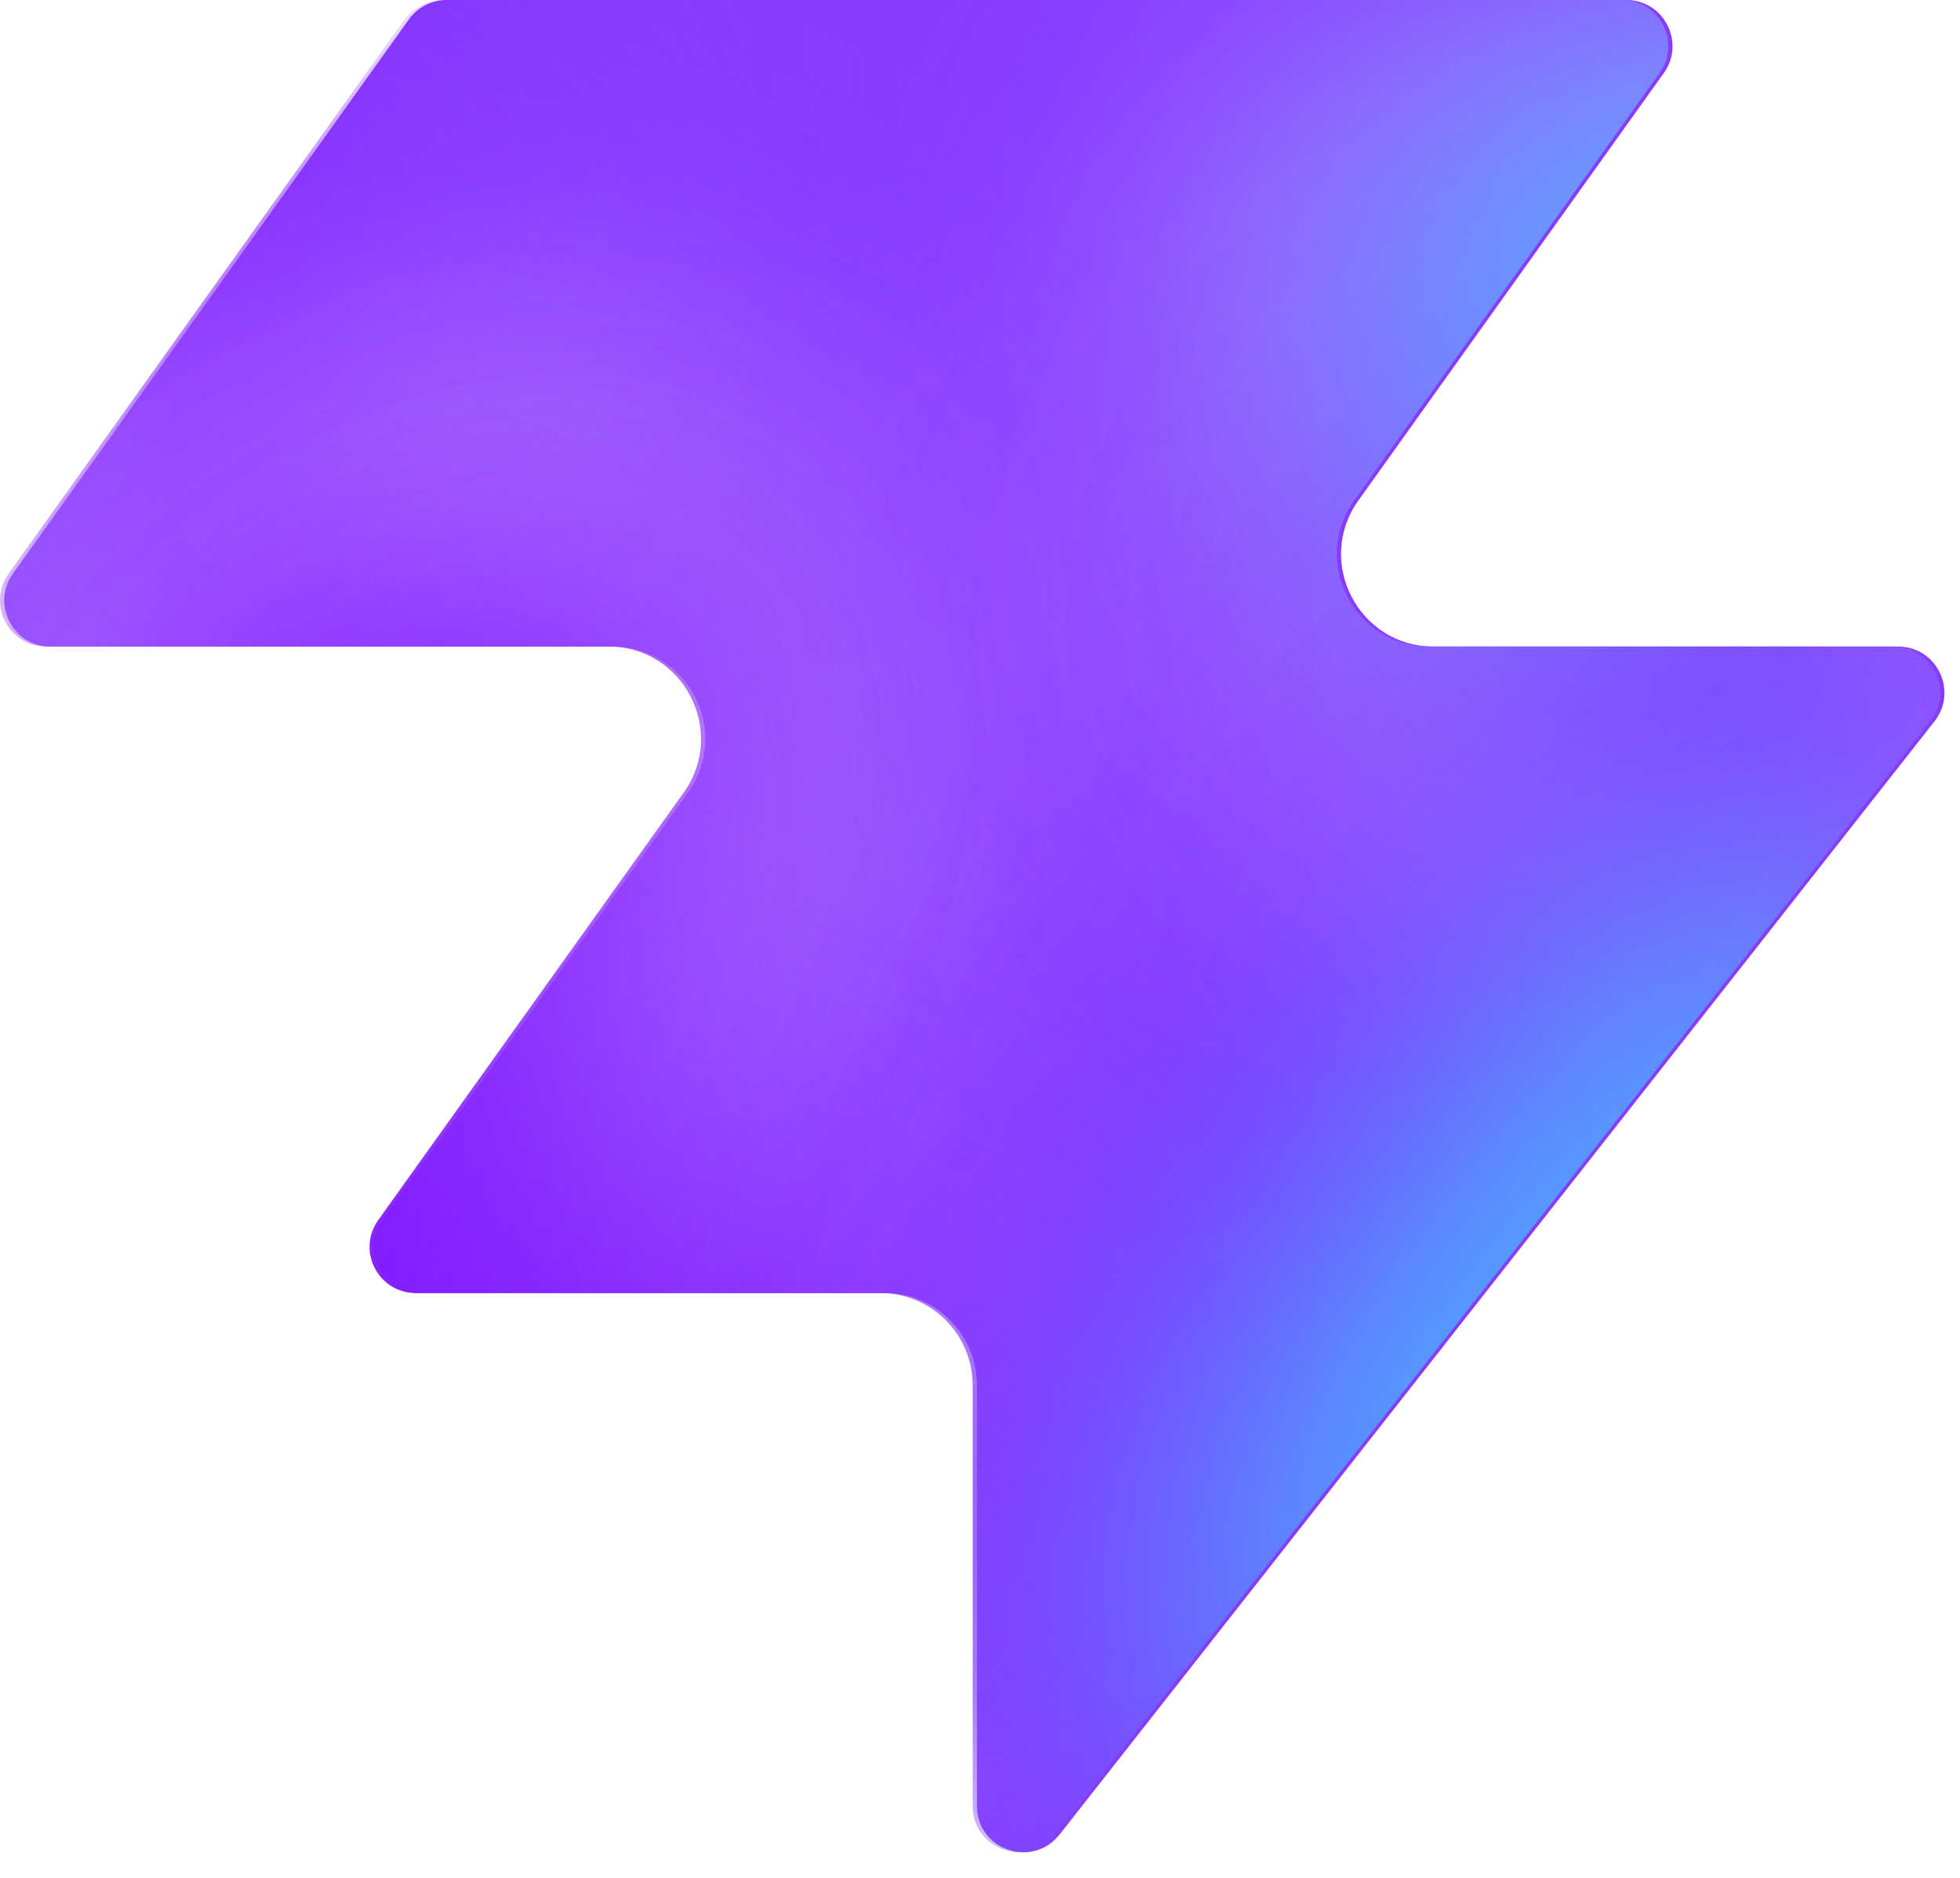
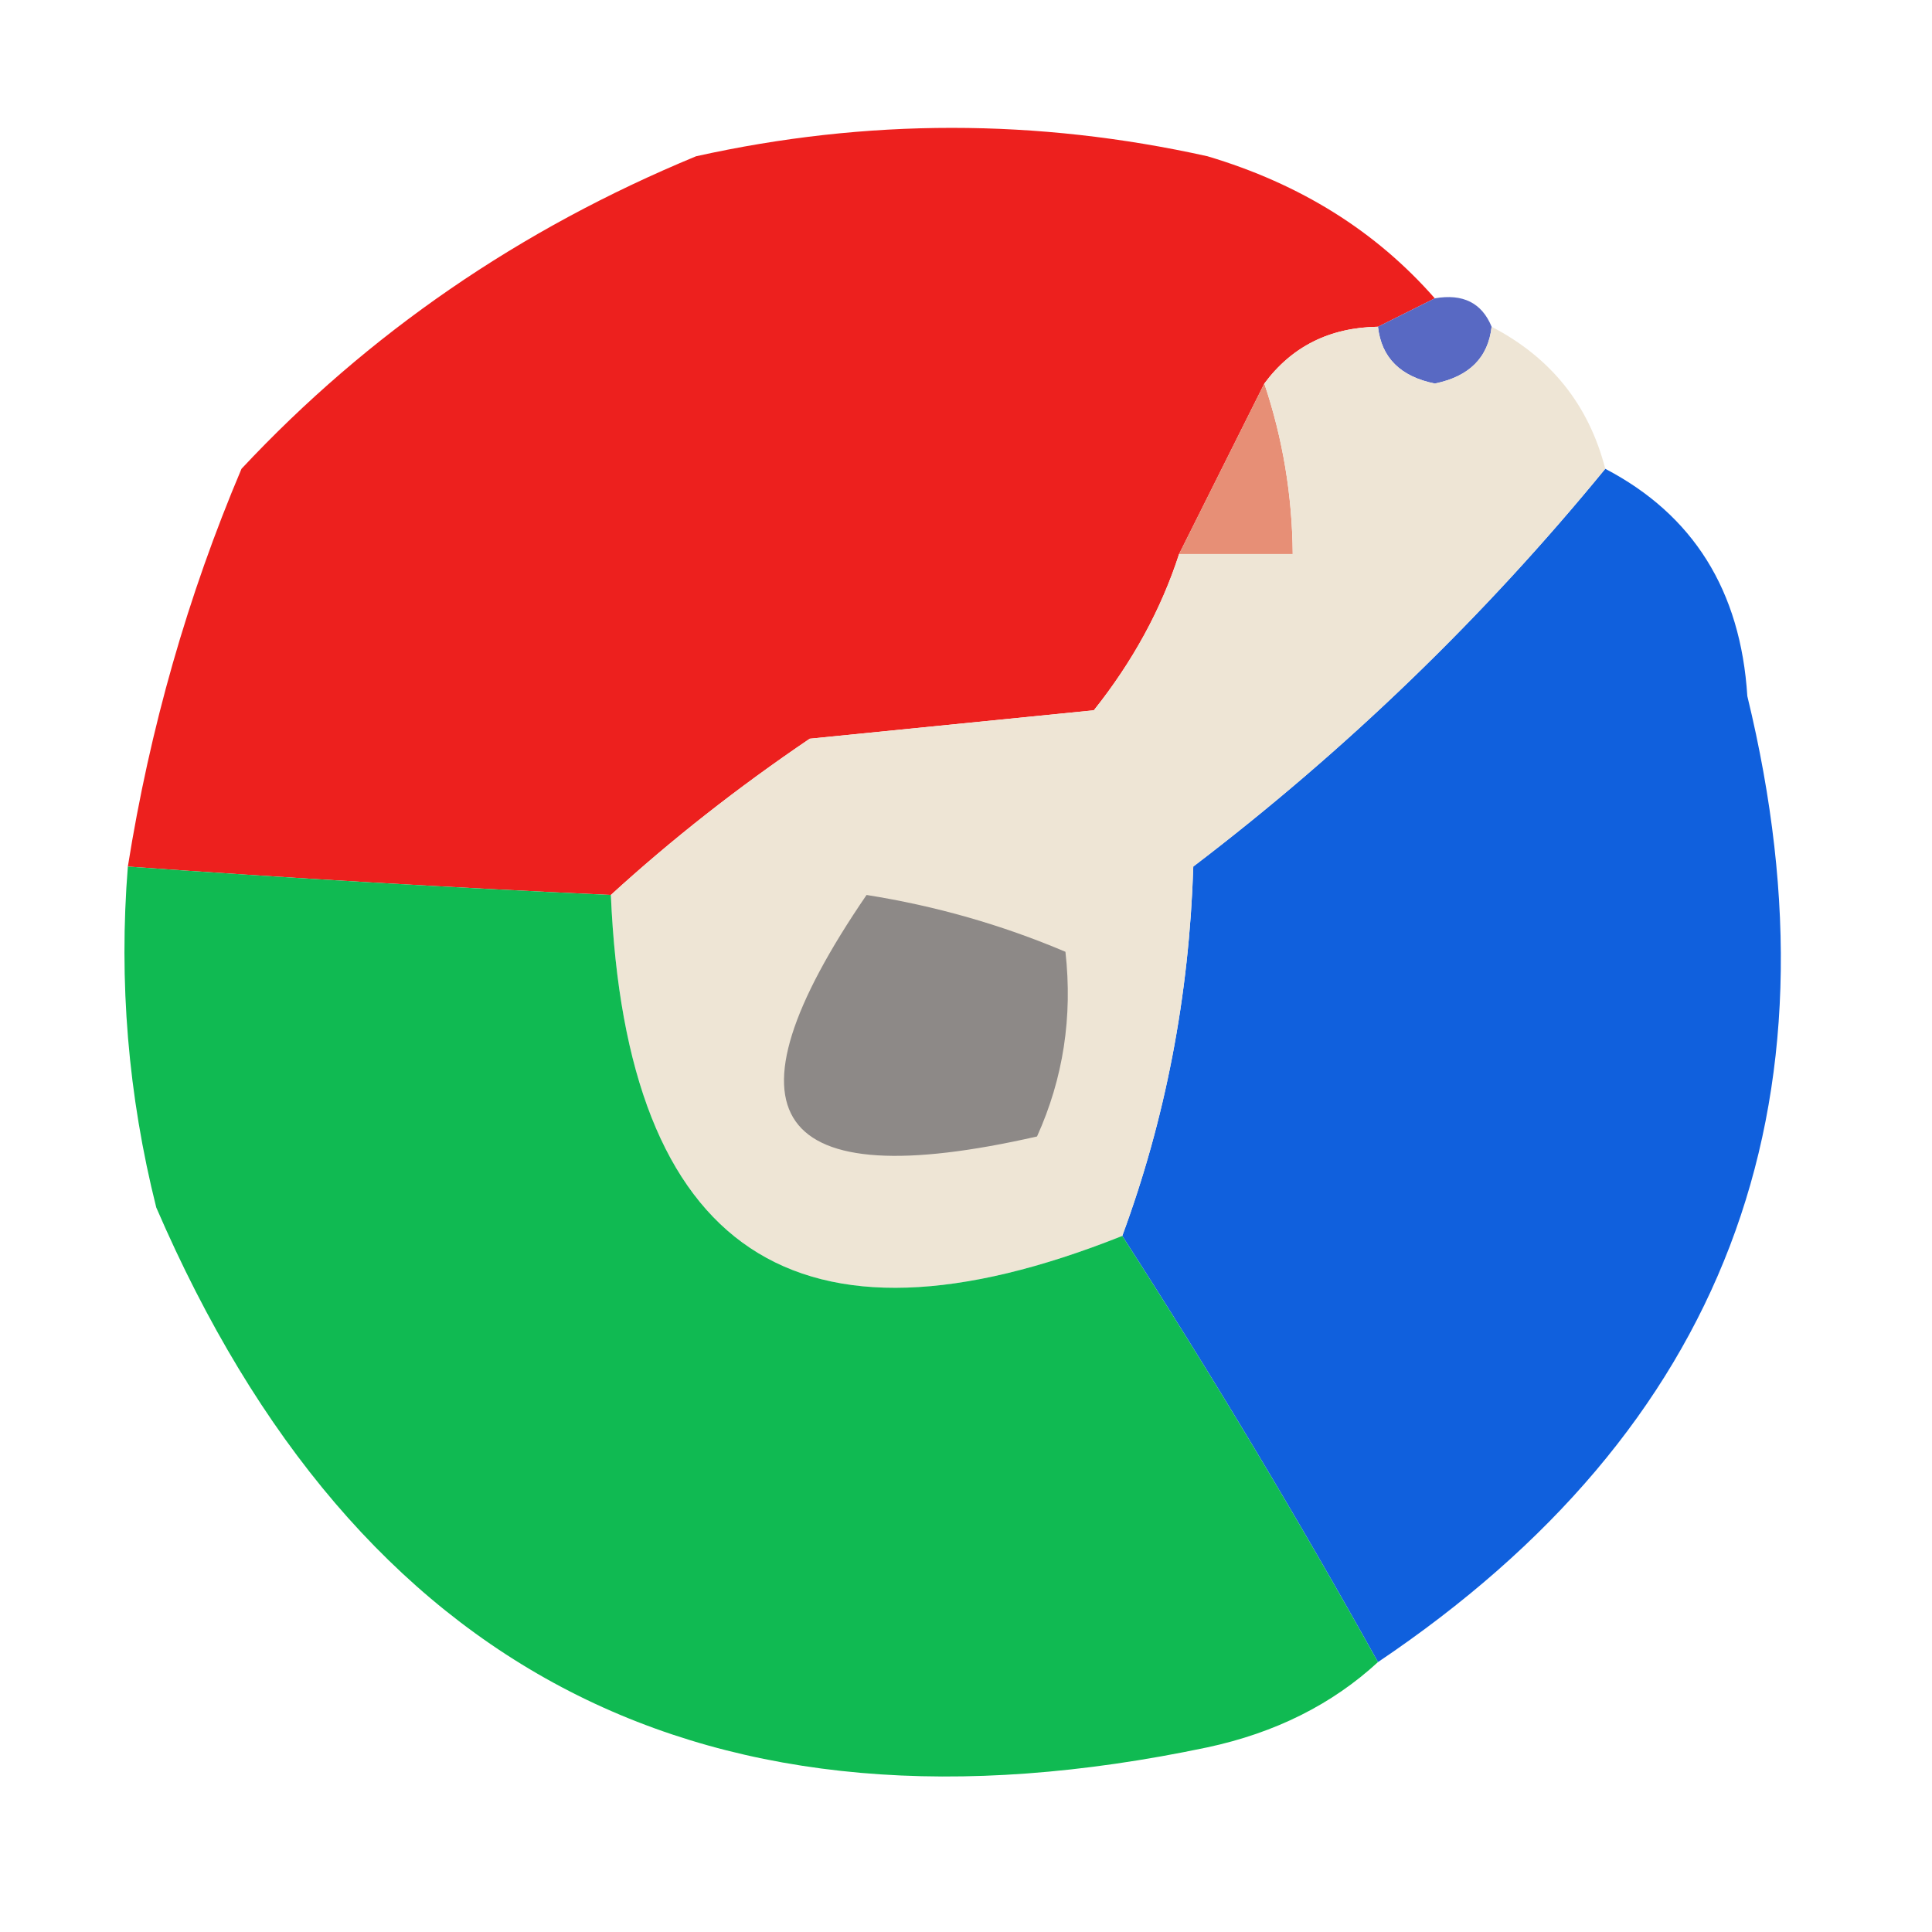
- <svg xmlns="http://www.w3.org/2000/svg" width="48" height="46" fill="none" viewBox="0 0 48 46">
-   <path fill="#863bff" d="M25.946 44.938c-.664.845-2.021.375-2.021-.698V33.937a2.26 2.26 0 0 0-2.262-2.262H10.287c-.92 0-1.456-1.04-.92-1.788l7.48-10.471c1.07-1.497 0-3.578-1.842-3.578H1.237c-.92 0-1.456-1.04-.92-1.788L10.013.474c.214-.297.556-.474.92-.474h28.894c.92 0 1.456 1.04.92 1.788l-7.48 10.471c-1.07 1.498 0 3.579 1.842 3.579h11.377c.943 0 1.473 1.088.89 1.83L25.947 44.94z" style="fill:#863bff;fill:color(display-p3 .525 .23 1);fill-opacity:1" />
-   <mask id="a" width="48" height="46" x="0" y="0" maskUnits="userSpaceOnUse" style="mask-type:alpha">
-     <path fill="#000" d="M25.842 44.938c-.664.844-2.021.375-2.021-.698V33.937a2.26 2.26 0 0 0-2.262-2.262H10.183c-.92 0-1.456-1.04-.92-1.788l7.48-10.471c1.07-1.498 0-3.579-1.842-3.579H1.133c-.92 0-1.456-1.04-.92-1.787L9.91.473c.214-.297.556-.474.92-.474h28.894c.92 0 1.456 1.04.92 1.788l-7.48 10.471c-1.07 1.498 0 3.578 1.842 3.578h11.377c.943 0 1.473 1.088.89 1.832L25.843 44.94z" style="fill:#000;fill-opacity:1" />
-   </mask>
-   <g mask="url(#a)">
-     <g filter="url(#b)">
-       <ellipse cx="5.508" cy="14.704" fill="#ede6ff" rx="5.508" ry="14.704" style="fill:#ede6ff;fill:color(display-p3 .927 .903 1);fill-opacity:1" transform="matrix(.00324 1 1 -.00324 -4.47 31.516)" />
-     </g>
-     <g filter="url(#c)">
-       <ellipse cx="10.399" cy="29.851" fill="#ede6ff" rx="10.399" ry="29.851" style="fill:#ede6ff;fill:color(display-p3 .927 .903 1);fill-opacity:1" transform="matrix(.00324 1 1 -.00324 -39.328 7.883)" />
-     </g>
-     <g filter="url(#d)">
-       <ellipse cx="5.508" cy="30.487" fill="#7e14ff" rx="5.508" ry="30.487" style="fill:#7e14ff;fill:color(display-p3 .492 .077 1);fill-opacity:1" transform="rotate(89.814 -25.913 -14.639)scale(1 -1)" />
-     </g>
-     <g filter="url(#e)">
-       <ellipse cx="5.508" cy="30.599" fill="#7e14ff" rx="5.508" ry="30.599" style="fill:#7e14ff;fill:color(display-p3 .492 .077 1);fill-opacity:1" transform="rotate(89.814 -32.644 -3.334)scale(1 -1)" />
-     </g>
-     <g filter="url(#f)">
-       <ellipse cx="5.508" cy="30.599" fill="#7e14ff" rx="5.508" ry="30.599" style="fill:#7e14ff;fill:color(display-p3 .492 .077 1);fill-opacity:1" transform="matrix(.00324 1 1 -.00324 -34.34 30.47)" />
-     </g>
-     <g filter="url(#g)">
-       <ellipse cx="14.072" cy="22.078" fill="#ede6ff" rx="14.072" ry="22.078" style="fill:#ede6ff;fill:color(display-p3 .927 .903 1);fill-opacity:1" transform="rotate(93.35 24.506 48.493)scale(-1 1)" />
-     </g>
-     <g filter="url(#h)">
-       <ellipse cx="3.47" cy="21.501" fill="#7e14ff" rx="3.47" ry="21.501" style="fill:#7e14ff;fill:color(display-p3 .492 .077 1);fill-opacity:1" transform="rotate(89.009 28.708 47.59)scale(-1 1)" />
-     </g>
-     <g filter="url(#i)">
-       <ellipse cx="3.47" cy="21.501" fill="#7e14ff" rx="3.47" ry="21.501" style="fill:#7e14ff;fill:color(display-p3 .492 .077 1);fill-opacity:1" transform="rotate(89.009 28.708 47.59)scale(-1 1)" />
-     </g>
-     <g filter="url(#j)">
-       <ellipse cx=".387" cy="8.972" fill="#7e14ff" rx="4.407" ry="29.108" style="fill:#7e14ff;fill:color(display-p3 .492 .077 1);fill-opacity:1" transform="rotate(39.51 .387 8.972)" />
-     </g>
-     <g filter="url(#k)">
-       <ellipse cx="47.523" cy="-6.092" fill="#7e14ff" rx="4.407" ry="29.108" style="fill:#7e14ff;fill:color(display-p3 .492 .077 1);fill-opacity:1" transform="rotate(37.892 47.523 -6.092)" />
-     </g>
-     <g filter="url(#l)">
-       <ellipse cx="41.412" cy="6.333" fill="#47bfff" rx="5.971" ry="9.665" style="fill:#47bfff;fill:color(display-p3 .28 .748 1);fill-opacity:1" transform="rotate(37.892 41.412 6.333)" />
-     </g>
-     <g filter="url(#m)">
-       <ellipse cx="-1.879" cy="38.332" fill="#7e14ff" rx="4.407" ry="29.108" style="fill:#7e14ff;fill:color(display-p3 .492 .077 1);fill-opacity:1" transform="rotate(37.892 -1.88 38.332)" />
-     </g>
-     <g filter="url(#n)">
-       <ellipse cx="-1.879" cy="38.332" fill="#7e14ff" rx="4.407" ry="29.108" style="fill:#7e14ff;fill:color(display-p3 .492 .077 1);fill-opacity:1" transform="rotate(37.892 -1.88 38.332)" />
-     </g>
-     <g filter="url(#o)">
-       <ellipse cx="35.651" cy="29.907" fill="#7e14ff" rx="4.407" ry="29.108" style="fill:#7e14ff;fill:color(display-p3 .492 .077 1);fill-opacity:1" transform="rotate(37.892 35.651 29.907)" />
-     </g>
-     <g filter="url(#p)">
-       <ellipse cx="38.418" cy="32.4" fill="#47bfff" rx="5.971" ry="15.297" style="fill:#47bfff;fill:color(display-p3 .28 .748 1);fill-opacity:1" transform="rotate(37.892 38.418 32.4)" />
-     </g>
+ <svg xmlns="http://www.w3.org/2000/svg" version="1.1" width="68px" height="68px" style="shape-rendering:geometricPrecision; text-rendering:geometricPrecision; image-rendering:optimizeQuality; fill-rule:evenodd; clip-rule:evenodd">
+   <g>
+     <path style="opacity:1" fill="#ed201e" d="M 50.5,10.5 C 49.833,10.833 49.167,11.167 48.5,11.5C 46.801,11.527 45.467,12.194 44.5,13.5C 43.522,15.456 42.522,17.456 41.5,19.5C 40.869,21.448 39.869,23.281 38.5,25C 35.167,25.333 31.833,25.667 28.5,26C 25.961,27.721 23.628,29.554 21.5,31.5C 15.828,31.24 10.161,30.907 4.5,30.5C 5.274,25.634 6.607,20.968 8.5,16.5C 12.958,11.733 18.291,8.066 24.5,5.5C 30.5,4.167 36.5,4.167 42.5,5.5C 45.763,6.471 48.429,8.137 50.5,10.5 Z" />
  </g>
-   <defs>
-     <filter id="b" width="60.045" height="41.654" x="-19.77" y="16.149" color-interpolation-filters="sRGB" filterUnits="userSpaceOnUse">
-       <feFlood flood-opacity="0" result="BackgroundImageFix" />
-       <feBlend in="SourceGraphic" in2="BackgroundImageFix" result="shape" />
-       <feGaussianBlur result="effect1_foregroundBlur_2002_17158" stdDeviation="7.659" />
-     </filter>
-     <filter id="c" width="90.34" height="51.437" x="-54.613" y="-7.533" color-interpolation-filters="sRGB" filterUnits="userSpaceOnUse">
-       <feFlood flood-opacity="0" result="BackgroundImageFix" />
-       <feBlend in="SourceGraphic" in2="BackgroundImageFix" result="shape" />
-       <feGaussianBlur result="effect1_foregroundBlur_2002_17158" stdDeviation="7.659" />
-     </filter>
-     <filter id="d" width="79.355" height="29.4" x="-49.64" y="2.03" color-interpolation-filters="sRGB" filterUnits="userSpaceOnUse">
-       <feFlood flood-opacity="0" result="BackgroundImageFix" />
-       <feBlend in="SourceGraphic" in2="BackgroundImageFix" result="shape" />
-       <feGaussianBlur result="effect1_foregroundBlur_2002_17158" stdDeviation="4.596" />
-     </filter>
-     <filter id="e" width="79.579" height="29.4" x="-45.045" y="20.029" color-interpolation-filters="sRGB" filterUnits="userSpaceOnUse">
-       <feFlood flood-opacity="0" result="BackgroundImageFix" />
-       <feBlend in="SourceGraphic" in2="BackgroundImageFix" result="shape" />
-       <feGaussianBlur result="effect1_foregroundBlur_2002_17158" stdDeviation="4.596" />
-     </filter>
-     <filter id="f" width="79.579" height="29.4" x="-43.513" y="21.178" color-interpolation-filters="sRGB" filterUnits="userSpaceOnUse">
-       <feFlood flood-opacity="0" result="BackgroundImageFix" />
-       <feBlend in="SourceGraphic" in2="BackgroundImageFix" result="shape" />
-       <feGaussianBlur result="effect1_foregroundBlur_2002_17158" stdDeviation="4.596" />
-     </filter>
-     <filter id="g" width="74.749" height="58.852" x="15.756" y="-17.901" color-interpolation-filters="sRGB" filterUnits="userSpaceOnUse">
-       <feFlood flood-opacity="0" result="BackgroundImageFix" />
-       <feBlend in="SourceGraphic" in2="BackgroundImageFix" result="shape" />
-       <feGaussianBlur result="effect1_foregroundBlur_2002_17158" stdDeviation="7.659" />
-     </filter>
-     <filter id="h" width="61.377" height="25.362" x="23.548" y="2.284" color-interpolation-filters="sRGB" filterUnits="userSpaceOnUse">
-       <feFlood flood-opacity="0" result="BackgroundImageFix" />
-       <feBlend in="SourceGraphic" in2="BackgroundImageFix" result="shape" />
-       <feGaussianBlur result="effect1_foregroundBlur_2002_17158" stdDeviation="4.596" />
-     </filter>
-     <filter id="i" width="61.377" height="25.362" x="23.548" y="2.284" color-interpolation-filters="sRGB" filterUnits="userSpaceOnUse">
-       <feFlood flood-opacity="0" result="BackgroundImageFix" />
-       <feBlend in="SourceGraphic" in2="BackgroundImageFix" result="shape" />
-       <feGaussianBlur result="effect1_foregroundBlur_2002_17158" stdDeviation="4.596" />
-     </filter>
-     <filter id="j" width="56.045" height="63.649" x="-27.636" y="-22.853" color-interpolation-filters="sRGB" filterUnits="userSpaceOnUse">
-       <feFlood flood-opacity="0" result="BackgroundImageFix" />
-       <feBlend in="SourceGraphic" in2="BackgroundImageFix" result="shape" />
-       <feGaussianBlur result="effect1_foregroundBlur_2002_17158" stdDeviation="4.596" />
-     </filter>
-     <filter id="k" width="54.814" height="64.646" x="20.116" y="-38.415" color-interpolation-filters="sRGB" filterUnits="userSpaceOnUse">
-       <feFlood flood-opacity="0" result="BackgroundImageFix" />
-       <feBlend in="SourceGraphic" in2="BackgroundImageFix" result="shape" />
-       <feGaussianBlur result="effect1_foregroundBlur_2002_17158" stdDeviation="4.596" />
-     </filter>
-     <filter id="l" width="33.541" height="35.313" x="24.641" y="-11.323" color-interpolation-filters="sRGB" filterUnits="userSpaceOnUse">
-       <feFlood flood-opacity="0" result="BackgroundImageFix" />
-       <feBlend in="SourceGraphic" in2="BackgroundImageFix" result="shape" />
-       <feGaussianBlur result="effect1_foregroundBlur_2002_17158" stdDeviation="4.596" />
-     </filter>
-     <filter id="m" width="54.814" height="64.646" x="-29.286" y="6.009" color-interpolation-filters="sRGB" filterUnits="userSpaceOnUse">
-       <feFlood flood-opacity="0" result="BackgroundImageFix" />
-       <feBlend in="SourceGraphic" in2="BackgroundImageFix" result="shape" />
-       <feGaussianBlur result="effect1_foregroundBlur_2002_17158" stdDeviation="4.596" />
-     </filter>
-     <filter id="n" width="54.814" height="64.646" x="-29.286" y="6.009" color-interpolation-filters="sRGB" filterUnits="userSpaceOnUse">
-       <feFlood flood-opacity="0" result="BackgroundImageFix" />
-       <feBlend in="SourceGraphic" in2="BackgroundImageFix" result="shape" />
-       <feGaussianBlur result="effect1_foregroundBlur_2002_17158" stdDeviation="4.596" />
-     </filter>
-     <filter id="o" width="54.814" height="64.646" x="8.244" y="-2.416" color-interpolation-filters="sRGB" filterUnits="userSpaceOnUse">
-       <feFlood flood-opacity="0" result="BackgroundImageFix" />
-       <feBlend in="SourceGraphic" in2="BackgroundImageFix" result="shape" />
-       <feGaussianBlur result="effect1_foregroundBlur_2002_17158" stdDeviation="4.596" />
-     </filter>
-     <filter id="p" width="39.409" height="43.623" x="18.713" y="10.588" color-interpolation-filters="sRGB" filterUnits="userSpaceOnUse">
-       <feFlood flood-opacity="0" result="BackgroundImageFix" />
-       <feBlend in="SourceGraphic" in2="BackgroundImageFix" result="shape" />
-       <feGaussianBlur result="effect1_foregroundBlur_2002_17158" stdDeviation="4.596" />
-     </filter>
-   </defs>
+   <g>
+     <path style="opacity:1" fill="#5869c3" d="M 50.5,10.5 C 51.492,10.328 52.158,10.662 52.5,11.5C 52.38,12.586 51.713,13.253 50.5,13.5C 49.287,13.253 48.62,12.586 48.5,11.5C 49.167,11.167 49.833,10.833 50.5,10.5 Z" />
+   </g>
+   <g>
+     <path style="opacity:1" fill="#000000" d="M 8.5,16.5 C 7.833,15.167 7.833,15.167 8.5,16.5 Z" />
+   </g>
+   <g>
+     <path style="opacity:1" fill="#e78f76" d="M 44.5,13.5 C 45.15,15.435 45.483,17.435 45.5,19.5C 44.167,19.5 42.833,19.5 41.5,19.5C 42.522,17.456 43.522,15.456 44.5,13.5 Z" />
+   </g>
+   <g>
+     <path style="opacity:1" fill="#1060dd" d="M 56.5,16.5 C 59.598,18.12 61.265,20.787 61.5,24.5C 65.014,38.974 60.68,50.307 48.5,58.5C 45.673,53.425 42.673,48.425 39.5,43.5C 41.019,39.391 41.853,35.057 42,30.5C 47.389,26.393 52.222,21.726 56.5,16.5 Z" />
+   </g>
+   <g>
+     <path style="opacity:1" fill="#eee5d5" d="M 48.5,11.5 C 48.62,12.586 49.287,13.253 50.5,13.5C 51.713,13.253 52.38,12.586 52.5,11.5C 54.587,12.585 55.92,14.251 56.5,16.5C 52.222,21.726 47.389,26.393 42,30.5C 41.853,35.057 41.019,39.391 39.5,43.5C 28.038,48.068 22.038,44.068 21.5,31.5C 23.628,29.554 25.961,27.721 28.5,26C 31.833,25.667 35.167,25.333 38.5,25C 39.869,23.281 40.869,21.448 41.5,19.5C 42.833,19.5 44.167,19.5 45.5,19.5C 45.483,17.435 45.15,15.435 44.5,13.5C 45.467,12.194 46.801,11.527 48.5,11.5 Z" />
+   </g>
+   <g>
+     <path style="opacity:1" fill="#10ba52" d="M 4.5,30.5 C 10.161,30.907 15.828,31.24 21.5,31.5C 22.038,44.068 28.038,48.068 39.5,43.5C 42.673,48.425 45.673,53.425 48.5,58.5C 46.884,59.989 44.884,60.989 42.5,61.5C 24.905,65.208 12.572,58.875 5.5,42.5C 4.509,38.555 4.176,34.555 4.5,30.5 Z" />
+   </g>
+   <g>
+     <path style="opacity:1" fill="#8d8987" d="M 30.5,31.5 C 32.929,31.884 35.263,32.551 37.5,33.5C 37.756,35.792 37.423,37.959 36.5,40C 27.171,42.124 25.171,39.29 30.5,31.5 Z" />
+   </g>
</svg>
